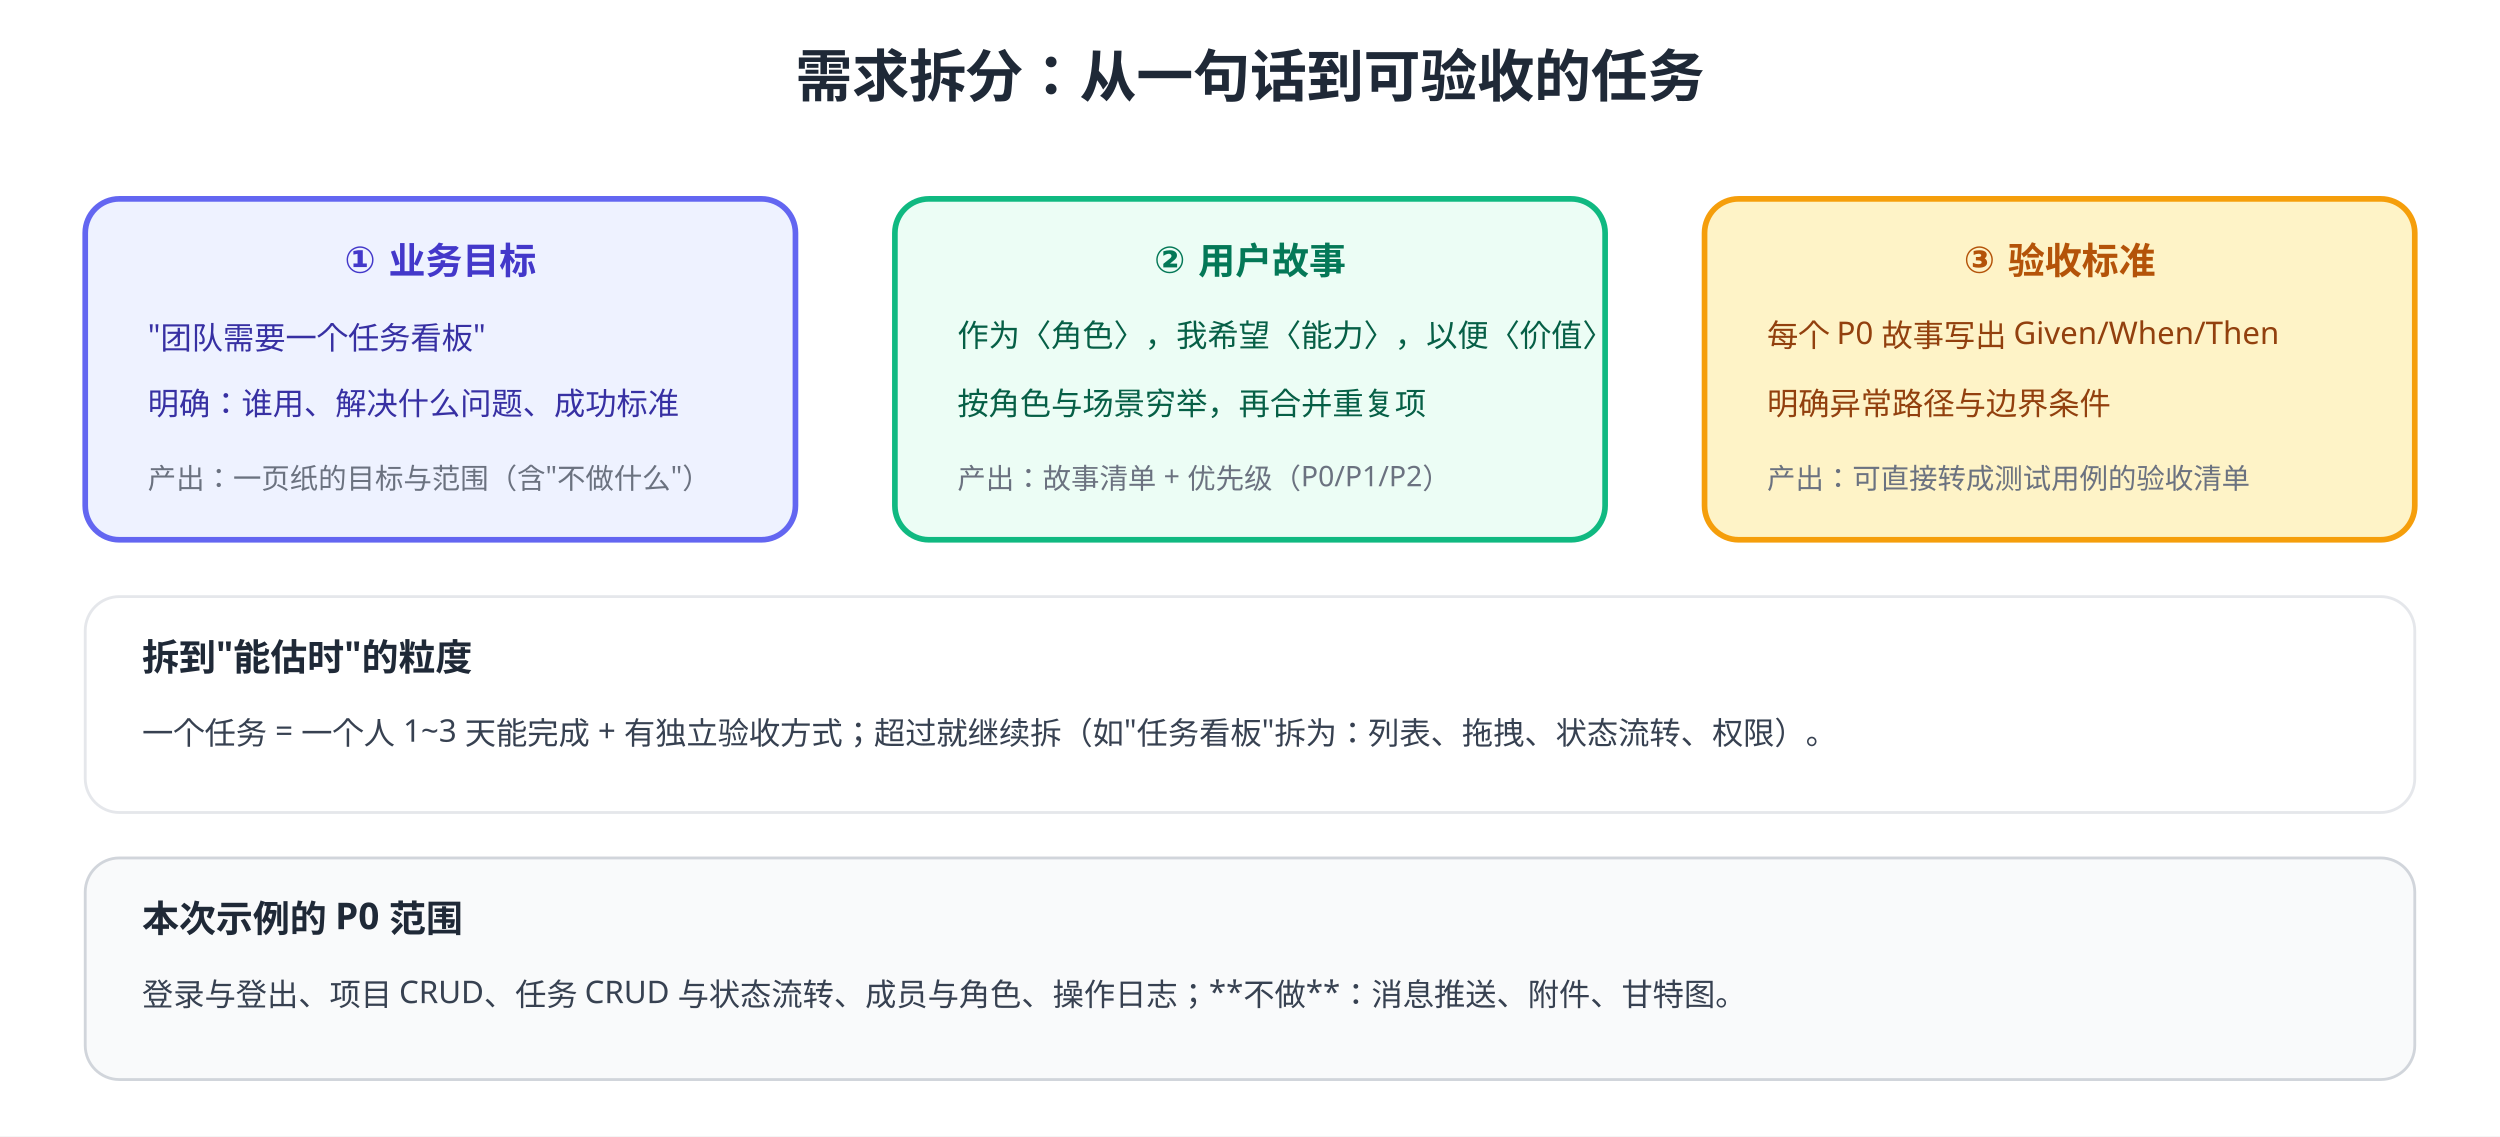
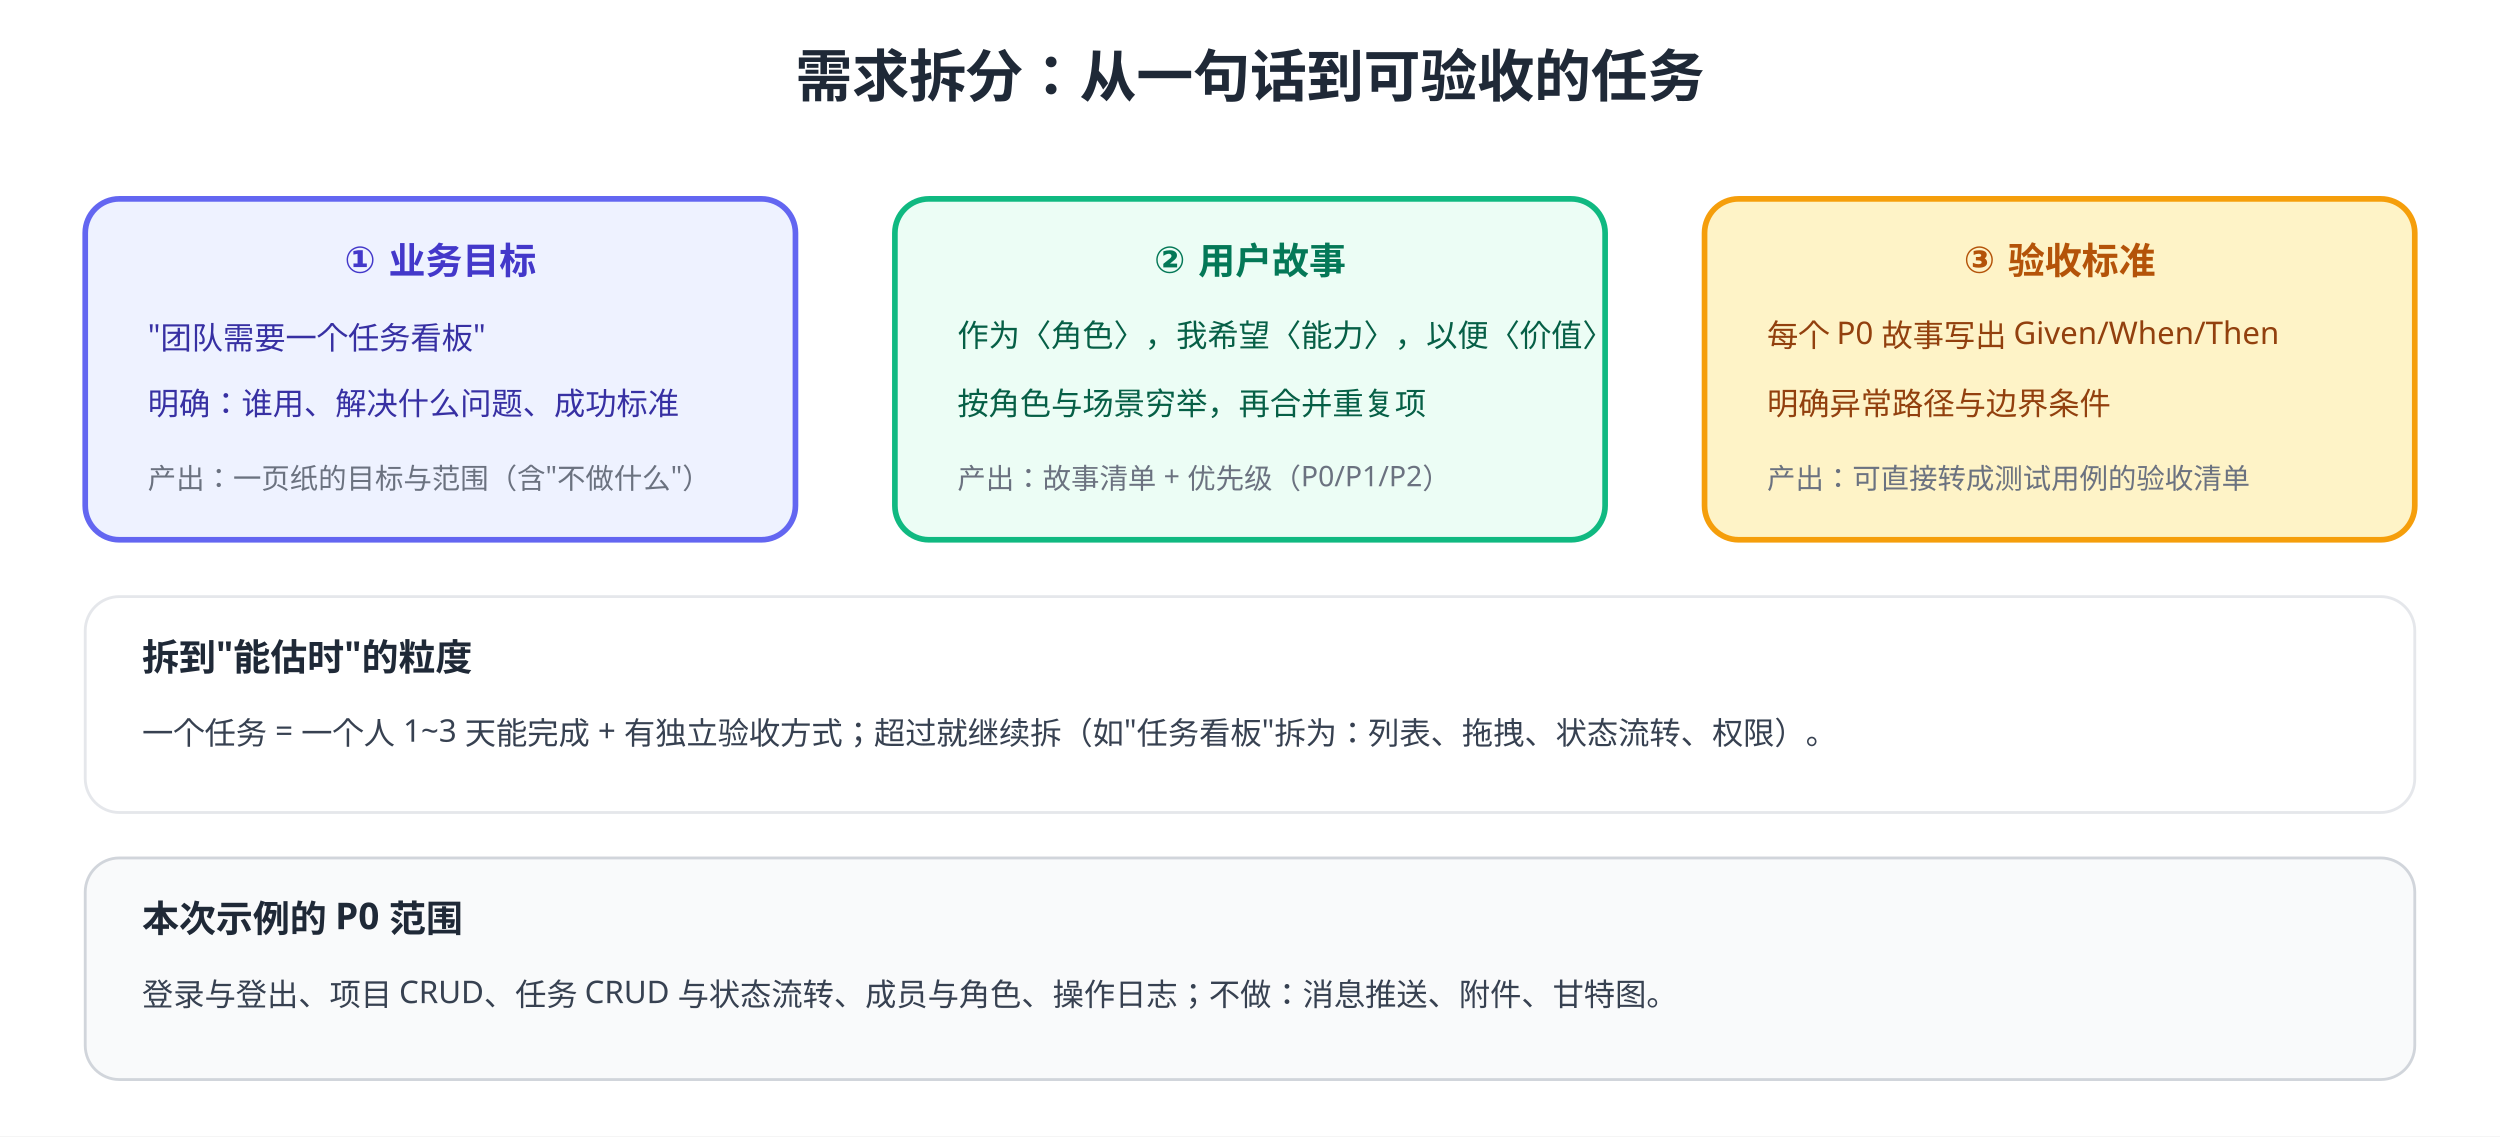
<svg xmlns="http://www.w3.org/2000/svg" width="880" height="400" viewBox="0 0 880 400" font-family="'Microsoft YaHei', 'PingFang SC', sans-serif">
  <rect width="880" height="400" fill="#ffffff" />
  <text x="440" y="34" text-anchor="middle" font-size="20" font-weight="bold" fill="#1f2937">需求拆分：从一句话到可验收的任务</text>
  <rect x="30" y="70" width="250" height="120" rx="12" fill="#eef2ff" stroke="#6366f1" stroke-width="2" />
  <text x="155" y="96" text-anchor="middle" font-size="13" font-weight="bold" fill="#4338ca">① 业务目标</text>
  <text x="52" y="122" font-size="11" fill="#3730a3">"团队需要一个任务看板"</text>
  <text x="52" y="146" font-size="11" fill="#3730a3">明确：谁用、解决什么问题、成功标准</text>
  <text x="52" y="172" font-size="10" fill="#6b7280">产出：一页纸的目标与范围（含"不做什么"）</text>
  <rect x="315" y="70" width="250" height="120" rx="12" fill="#ecfdf5" stroke="#10b981" stroke-width="2" />
  <text x="440" y="96" text-anchor="middle" font-size="13" font-weight="bold" fill="#047857">② 用户故事</text>
  <text x="337" y="122" font-size="11" fill="#065f46">作为〈角色〉，我希望〈能力〉，以便〈价值〉</text>
  <text x="337" y="146" font-size="11" fill="#065f46">按角色与场景穷举，再合并重复项</text>
  <text x="337" y="172" font-size="10" fill="#6b7280">产出：故事清单 + 优先级（P0/P1/P2）</text>
  <rect x="600" y="70" width="250" height="120" rx="12" fill="#fef3c7" stroke="#f59e0b" stroke-width="2" />
  <text x="725" y="96" text-anchor="middle" font-size="13" font-weight="bold" fill="#b45309">③ 验收标准</text>
  <text x="622" y="122" font-size="11" fill="#92400e">每个 P0 故事写出 Given/When/Then</text>
  <text x="622" y="146" font-size="11" fill="#92400e">明确异常路径与边界条件</text>
  <text x="622" y="172" font-size="10" fill="#6b7280">产出：可直接转成测试用例的验收清单</text>
  <rect x="30" y="210" width="820" height="76" rx="12" fill="#ffffff" stroke="#e5e7eb" />
  <text x="50" y="236" font-size="13" font-weight="bold" fill="#1f2937">拆到"能估时"的粒度</text>
  <text x="50" y="262" font-size="11" fill="#374151">一个任务 = 一个人 1~3 天能完成 + 有独立验收方式；超过就继续拆（如"任务看板"拆为：列表、拖拽、状态流转、权限）。</text>
  <rect x="30" y="302" width="820" height="78" rx="12" fill="#f9fafb" stroke="#d1d5db" />
  <text x="50" y="328" font-size="13" font-weight="bold" fill="#1f2937">本次示例的 P0 范围</text>
-   <text x="50" y="354" font-size="11" fill="#374151">登录与登出、项目 CRUD、任务 CRUD 与状态流转、成员与角色、操作日志；**不做**：消息推送、附件、甘特图。</text>
+   <text x="50" y="354" font-size="11" fill="#374151">登录与登出、项目 CRUD、任务 CRUD 与状态流转、成员与角色、操作日志；不做：消息推送、附件、甘特图。</text>
</svg>
